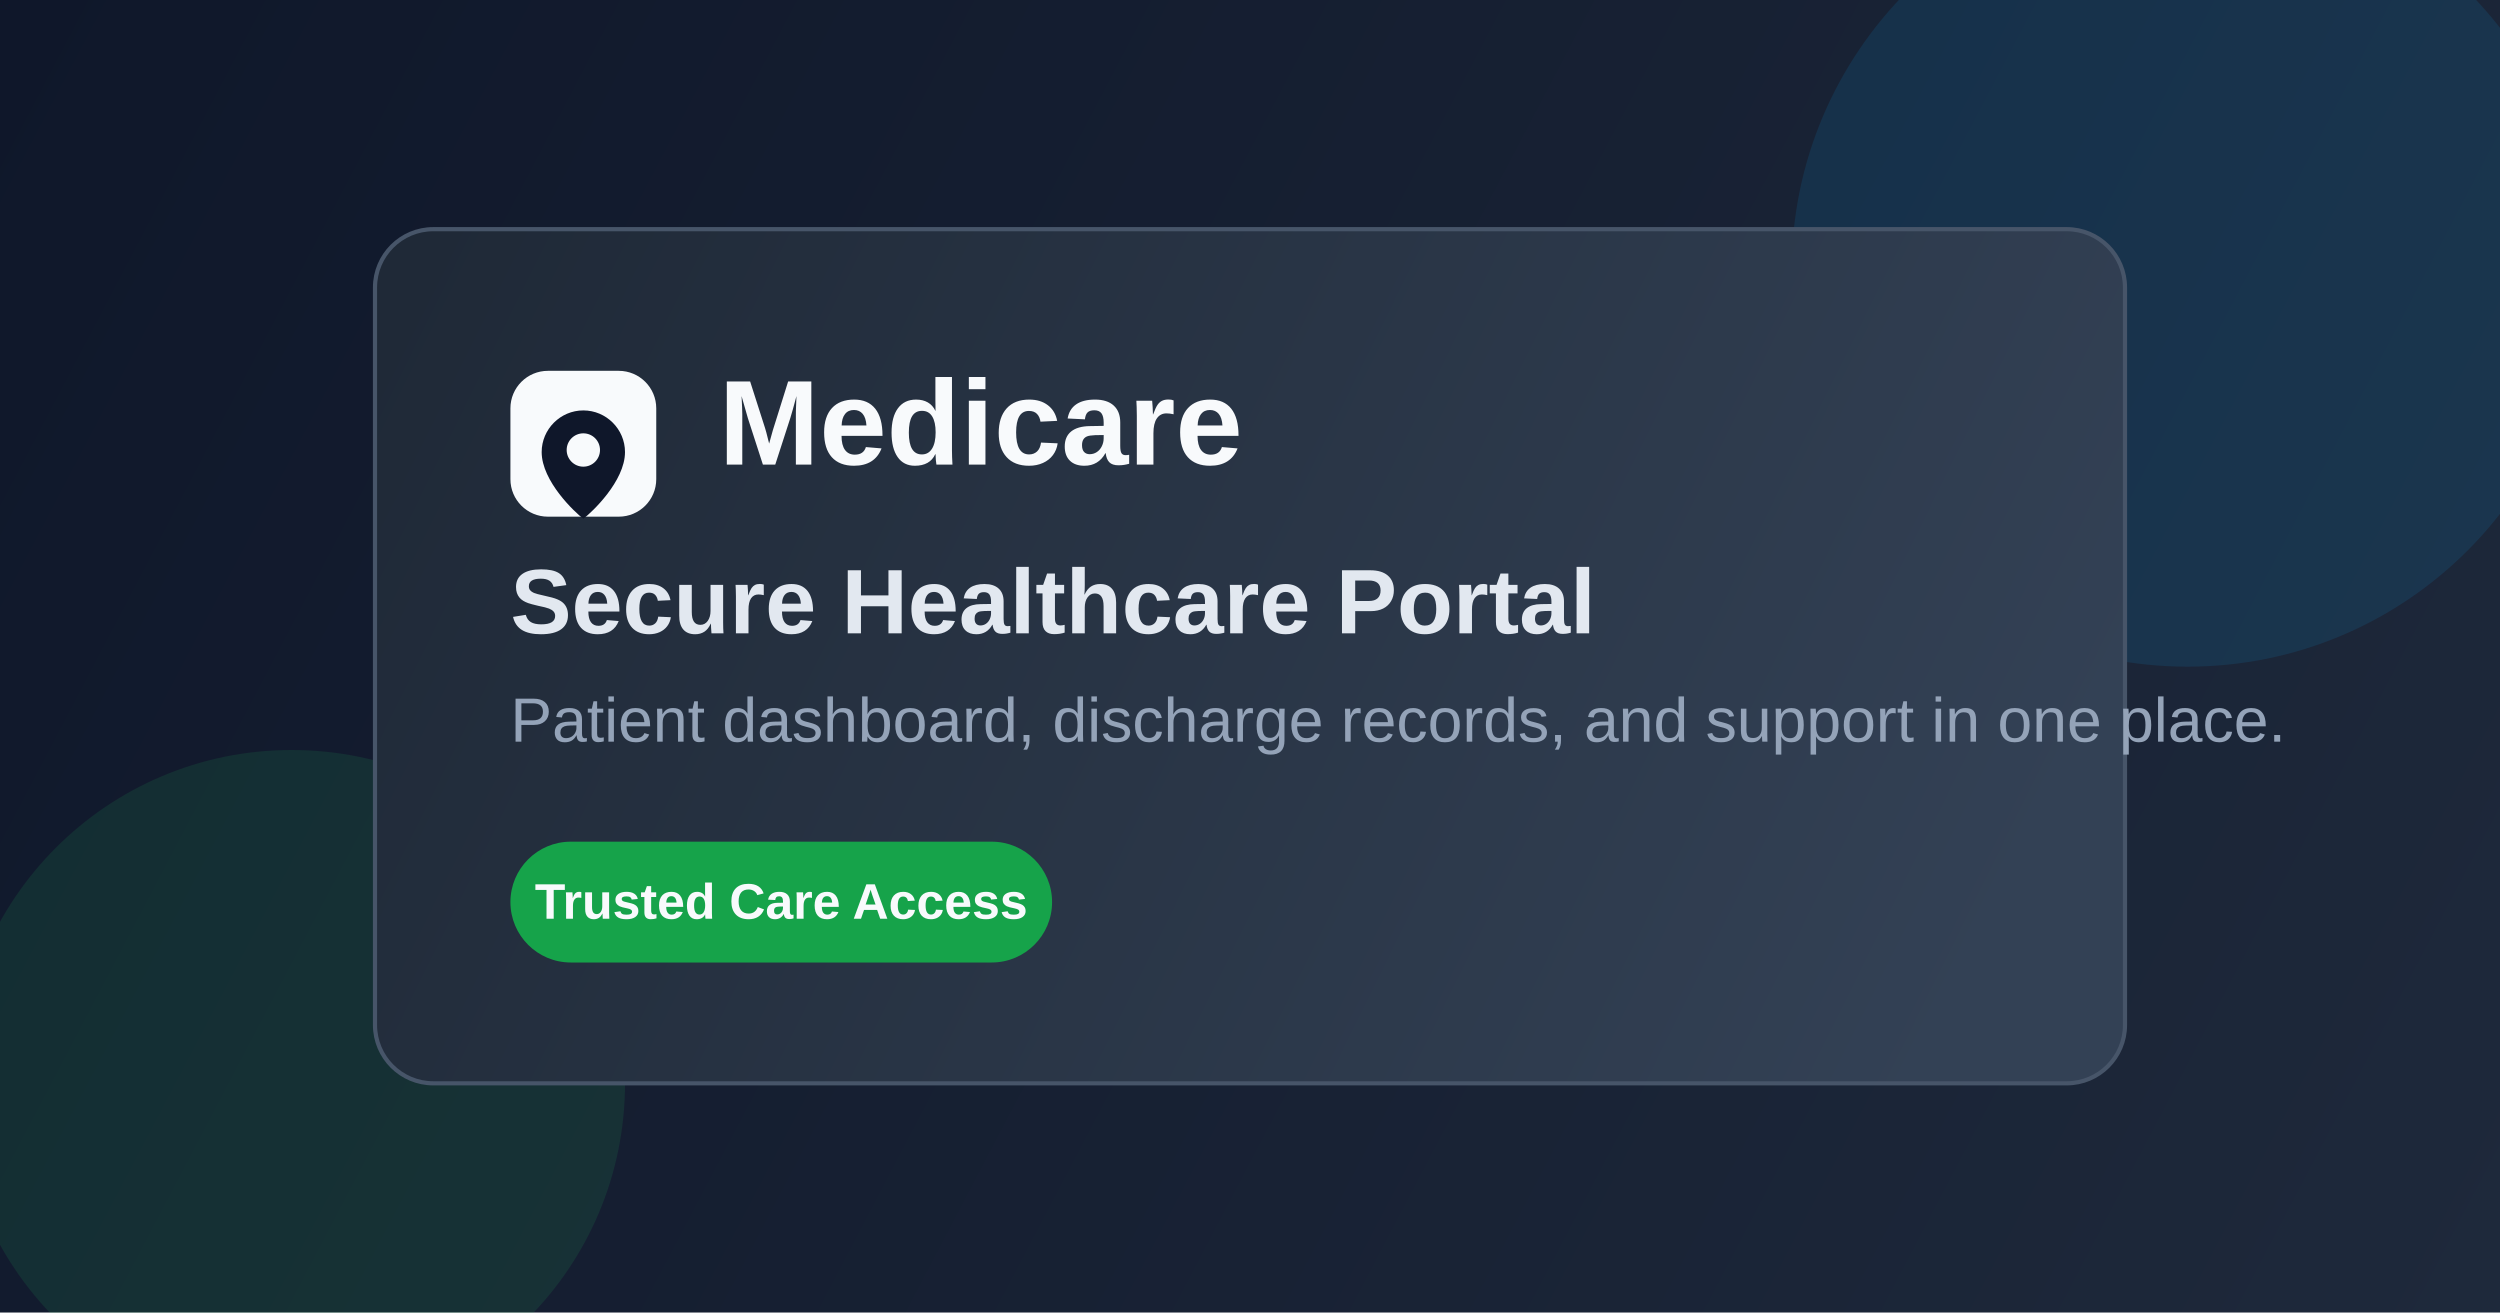
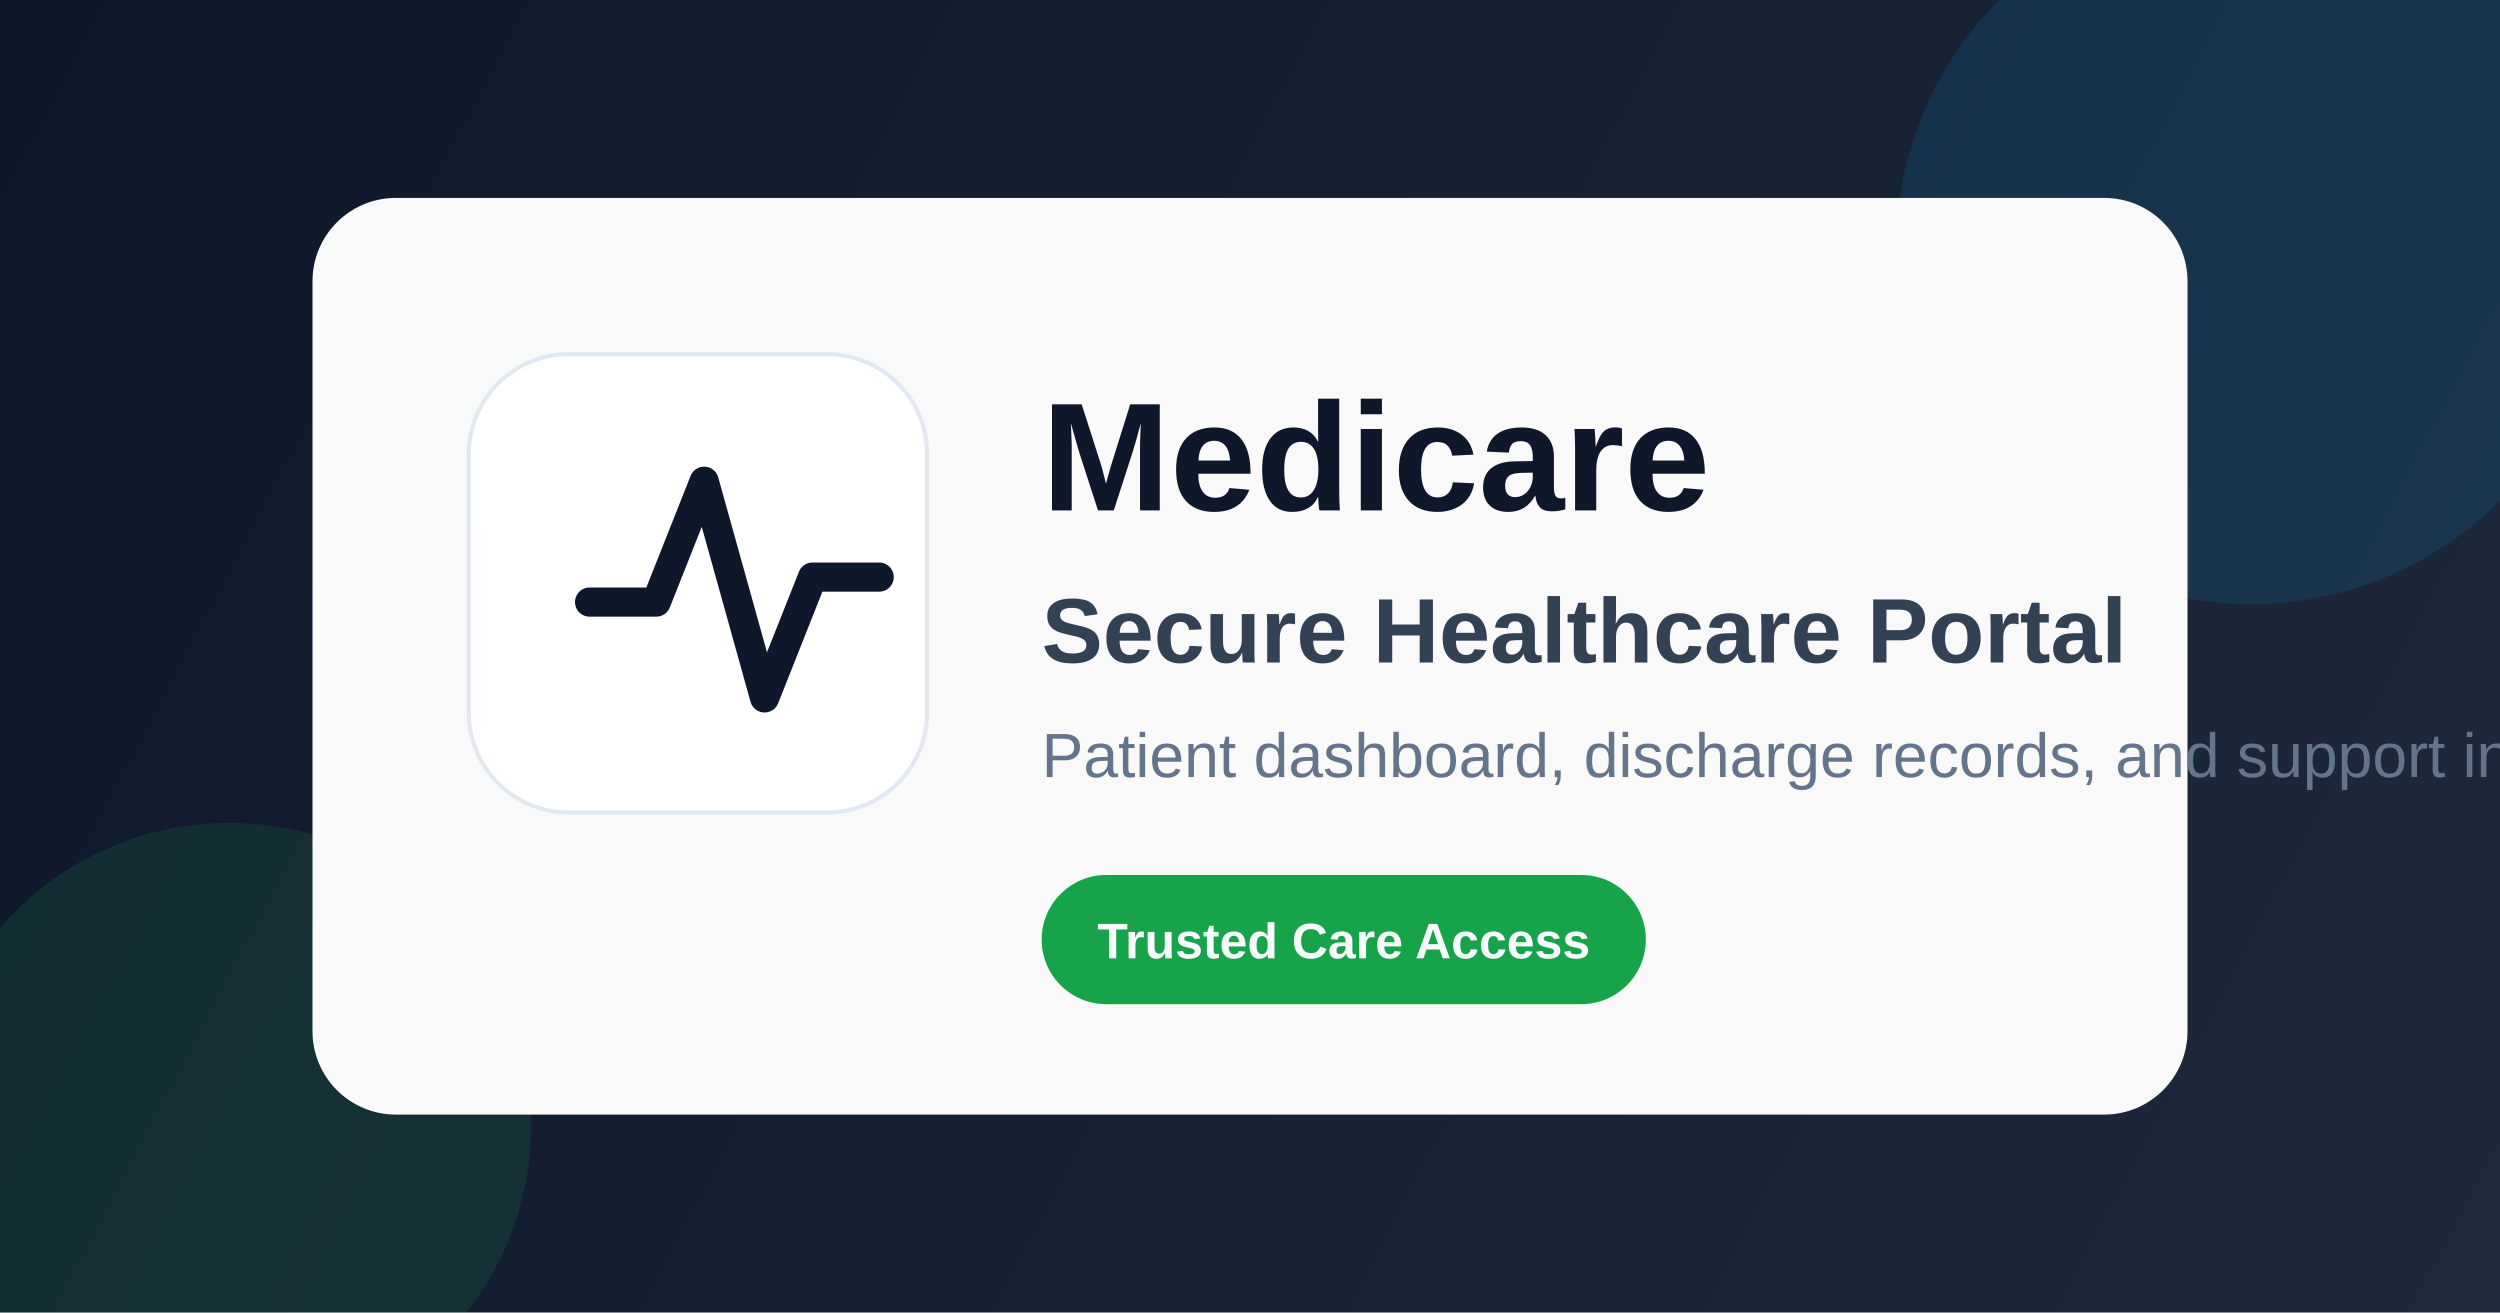
- <svg xmlns="http://www.w3.org/2000/svg" width="1200" height="630" viewBox="0 0 1200 630" fill="none">
+ <svg xmlns="http://www.w3.org/2000/svg" width="1200" height="630" viewBox="0 0 1200 630" fill="none" role="img" aria-label="Medicare activity icon preview">
  <defs>
    <linearGradient id="bg" x1="0" y1="0" x2="1200" y2="630" gradientUnits="userSpaceOnUse">
      <stop offset="0" stop-color="#0f172a" />
      <stop offset="1" stop-color="#1e293b" />
    </linearGradient>
-     <linearGradient id="card" x1="198" y1="130" x2="936" y2="495" gradientUnits="userSpaceOnUse">
-       <stop offset="0" stop-color="#1f2937" />
-       <stop offset="1" stop-color="#334155" />
-     </linearGradient>
  </defs>
  <rect width="1200" height="630" fill="url(#bg)" />
-   <circle cx="1050" cy="130" r="190" fill="#0ea5e9" fill-opacity="0.12" />
-   <circle cx="140" cy="520" r="160" fill="#22c55e" fill-opacity="0.12" />
-   <rect x="180" y="110" width="840" height="410" rx="28" fill="url(#card)" stroke="#475569" stroke-width="2" />
-   <rect x="245" y="178" width="70" height="70" rx="18" fill="#f8fafc" />
-   <path d="M280 197C269 197 260 206 260 217C260 231 276 246 280 249C284 246 300 231 300 217C300 206 291 197 280 197Z" fill="#0f172a" />
-   <path d="M280 224C284.418 224 288 220.418 288 216C288 211.582 284.418 208 280 208C275.582 208 272 211.582 272 216C272 220.418 275.582 224 280 224Z" fill="#f8fafc" />
-   <text x="345" y="223" fill="#f8fafc" font-family="Segoe UI, Arial, sans-serif" font-size="58" font-weight="700">Medicare</text>
-   <text x="245" y="304" fill="#e2e8f0" font-family="Segoe UI, Arial, sans-serif" font-size="44" font-weight="600">
-     Secure Healthcare Portal
-   </text>
-   <text x="245" y="356" fill="#94a3b8" font-family="Segoe UI, Arial, sans-serif" font-size="30">
-     Patient dashboard, discharge records, and support in one place.
-   </text>
-   <rect x="245" y="404" width="260" height="58" rx="29" fill="#16a34a" />
-   <text x="375" y="441" text-anchor="middle" fill="#f8fafc" font-family="Segoe UI, Arial, sans-serif" font-size="24" font-weight="700">
-     Trusted Care Access
-   </text>
+   <circle cx="1080" cy="120" r="170" fill="#0ea5e9" fill-opacity="0.12" />
+   <circle cx="110" cy="540" r="145" fill="#22c55e" fill-opacity="0.12" />
+   <rect x="150" y="95" width="900" height="440" rx="40" fill="#ffffff" fill-opacity="0.97" />
+   <rect x="225" y="170" width="220" height="220" rx="48" fill="#ffffff" stroke="#e2e8f0" stroke-width="2" />
+   <path d="M283 289h32l23-58 29 104 23-58h32" fill="none" stroke="#0f172a" stroke-width="14" stroke-linecap="round" stroke-linejoin="round" />
+   <text x="500" y="245" fill="#0f172a" font-family="Segoe UI, Arial, sans-serif" font-size="74" font-weight="800">
+ 		Medicare
+ 	</text>
+   <text x="500" y="318" fill="#334155" font-family="Segoe UI, Arial, sans-serif" font-size="44" font-weight="700">
+ 		Secure Healthcare Portal
+ 	</text>
+   <text x="500" y="373" fill="#64748b" font-family="Segoe UI, Arial, sans-serif" font-size="30">
+ 		Patient dashboard, discharge records, and support in one place.
+ 	</text>
+   <rect x="500" y="420" width="290" height="62" rx="31" fill="#16a34a" />
+   <text x="645" y="460" text-anchor="middle" fill="#f8fafc" font-family="Segoe UI, Arial, sans-serif" font-size="24" font-weight="700">
+ 		Trusted Care Access
+ 	</text>
</svg>
